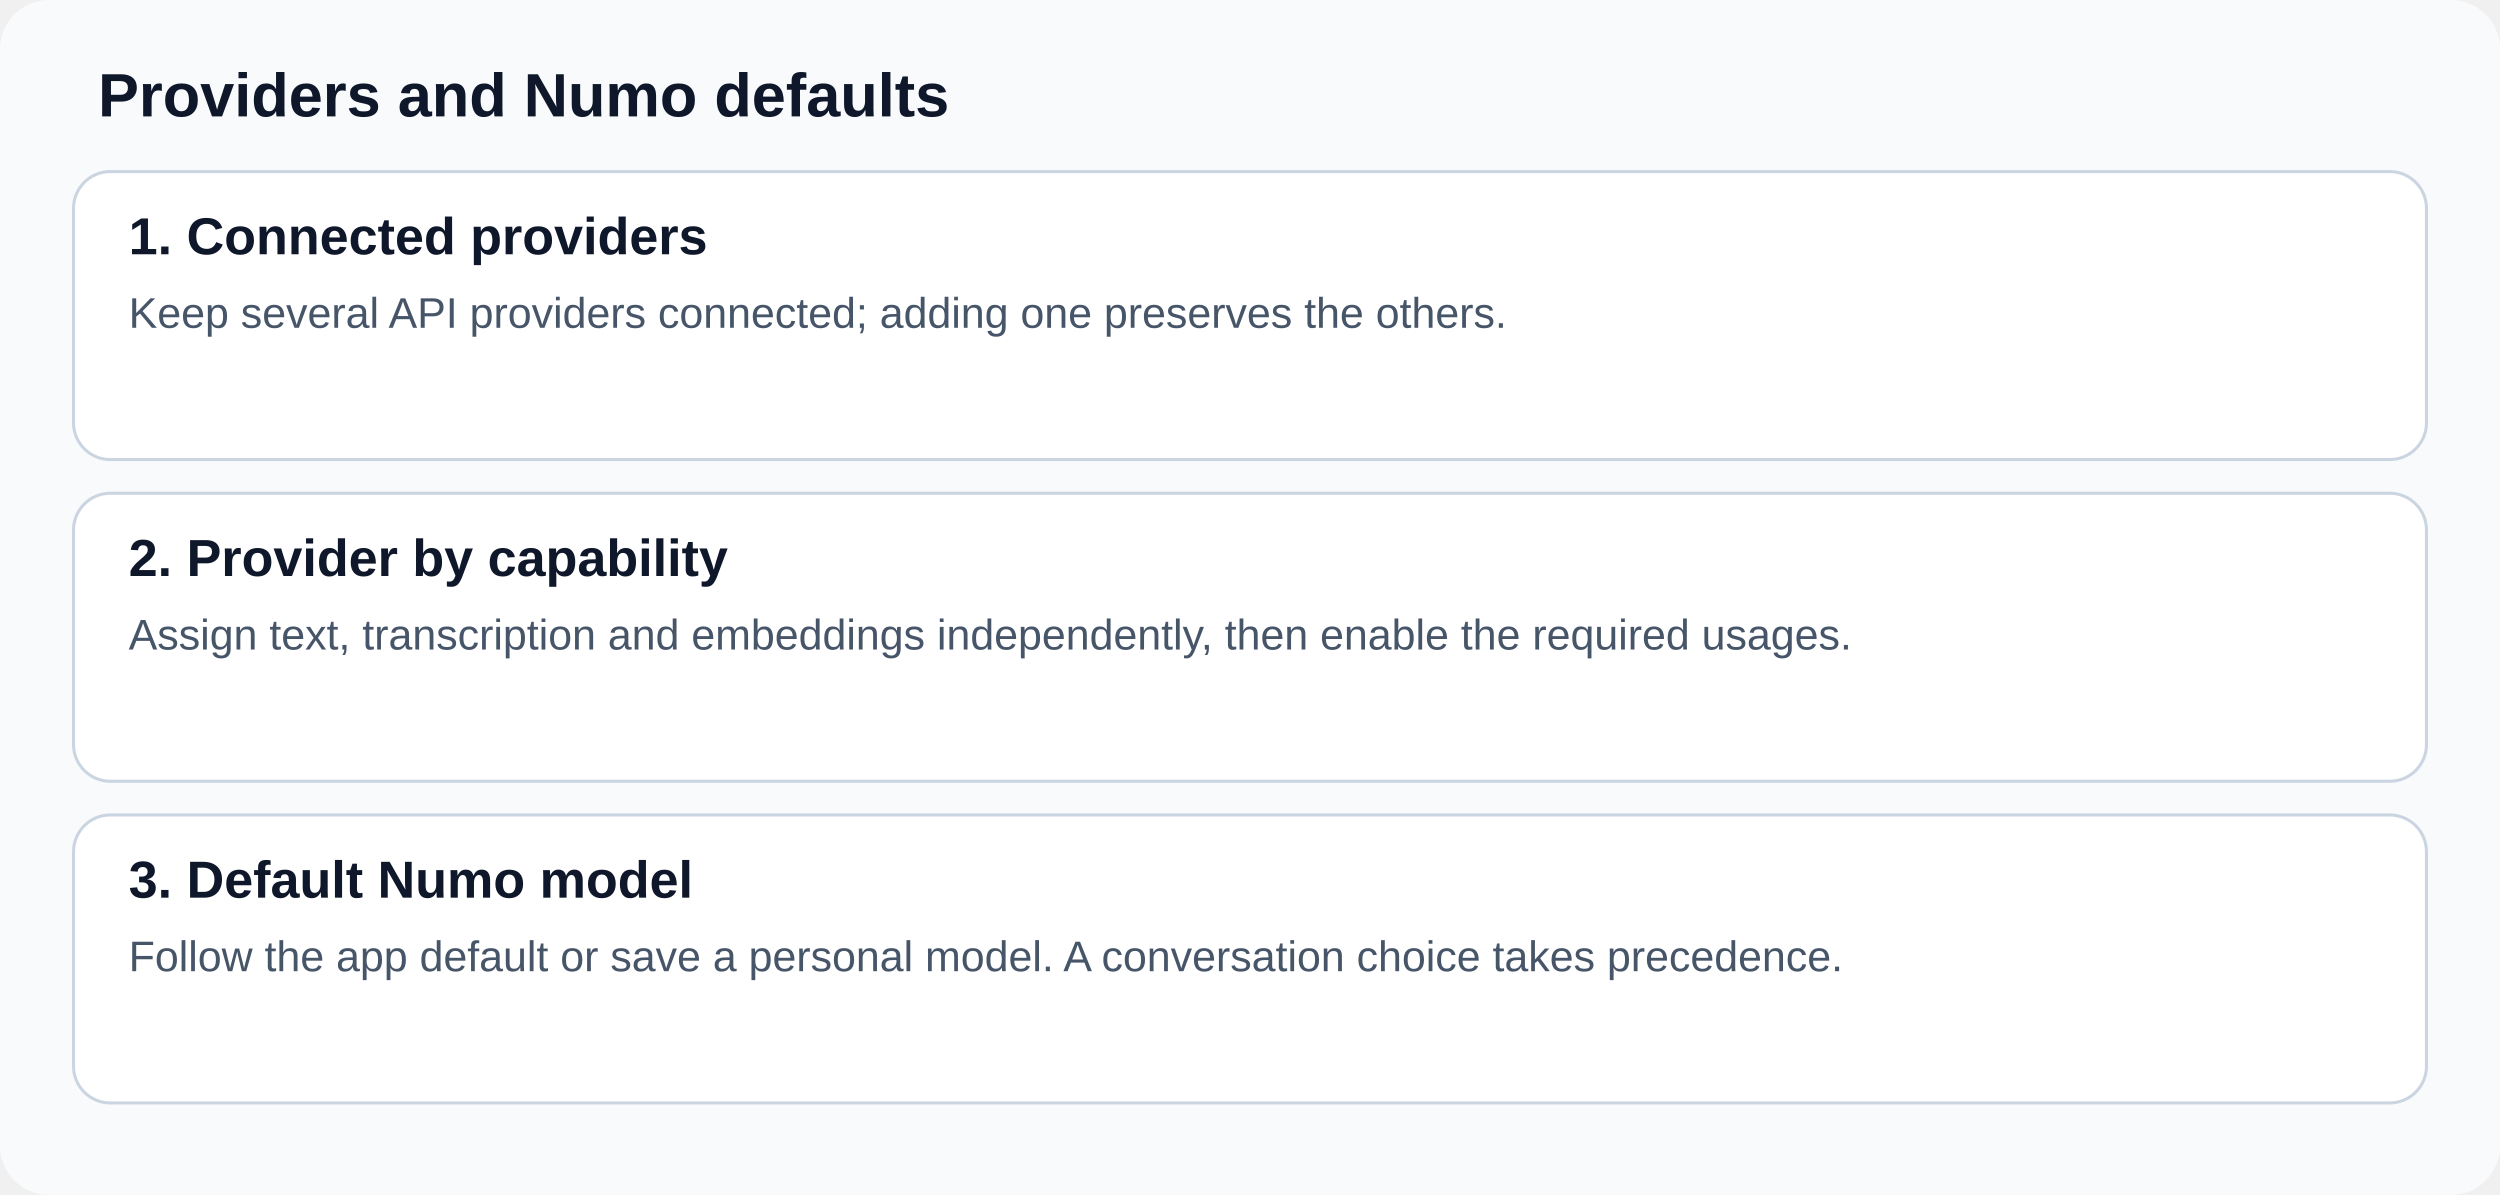
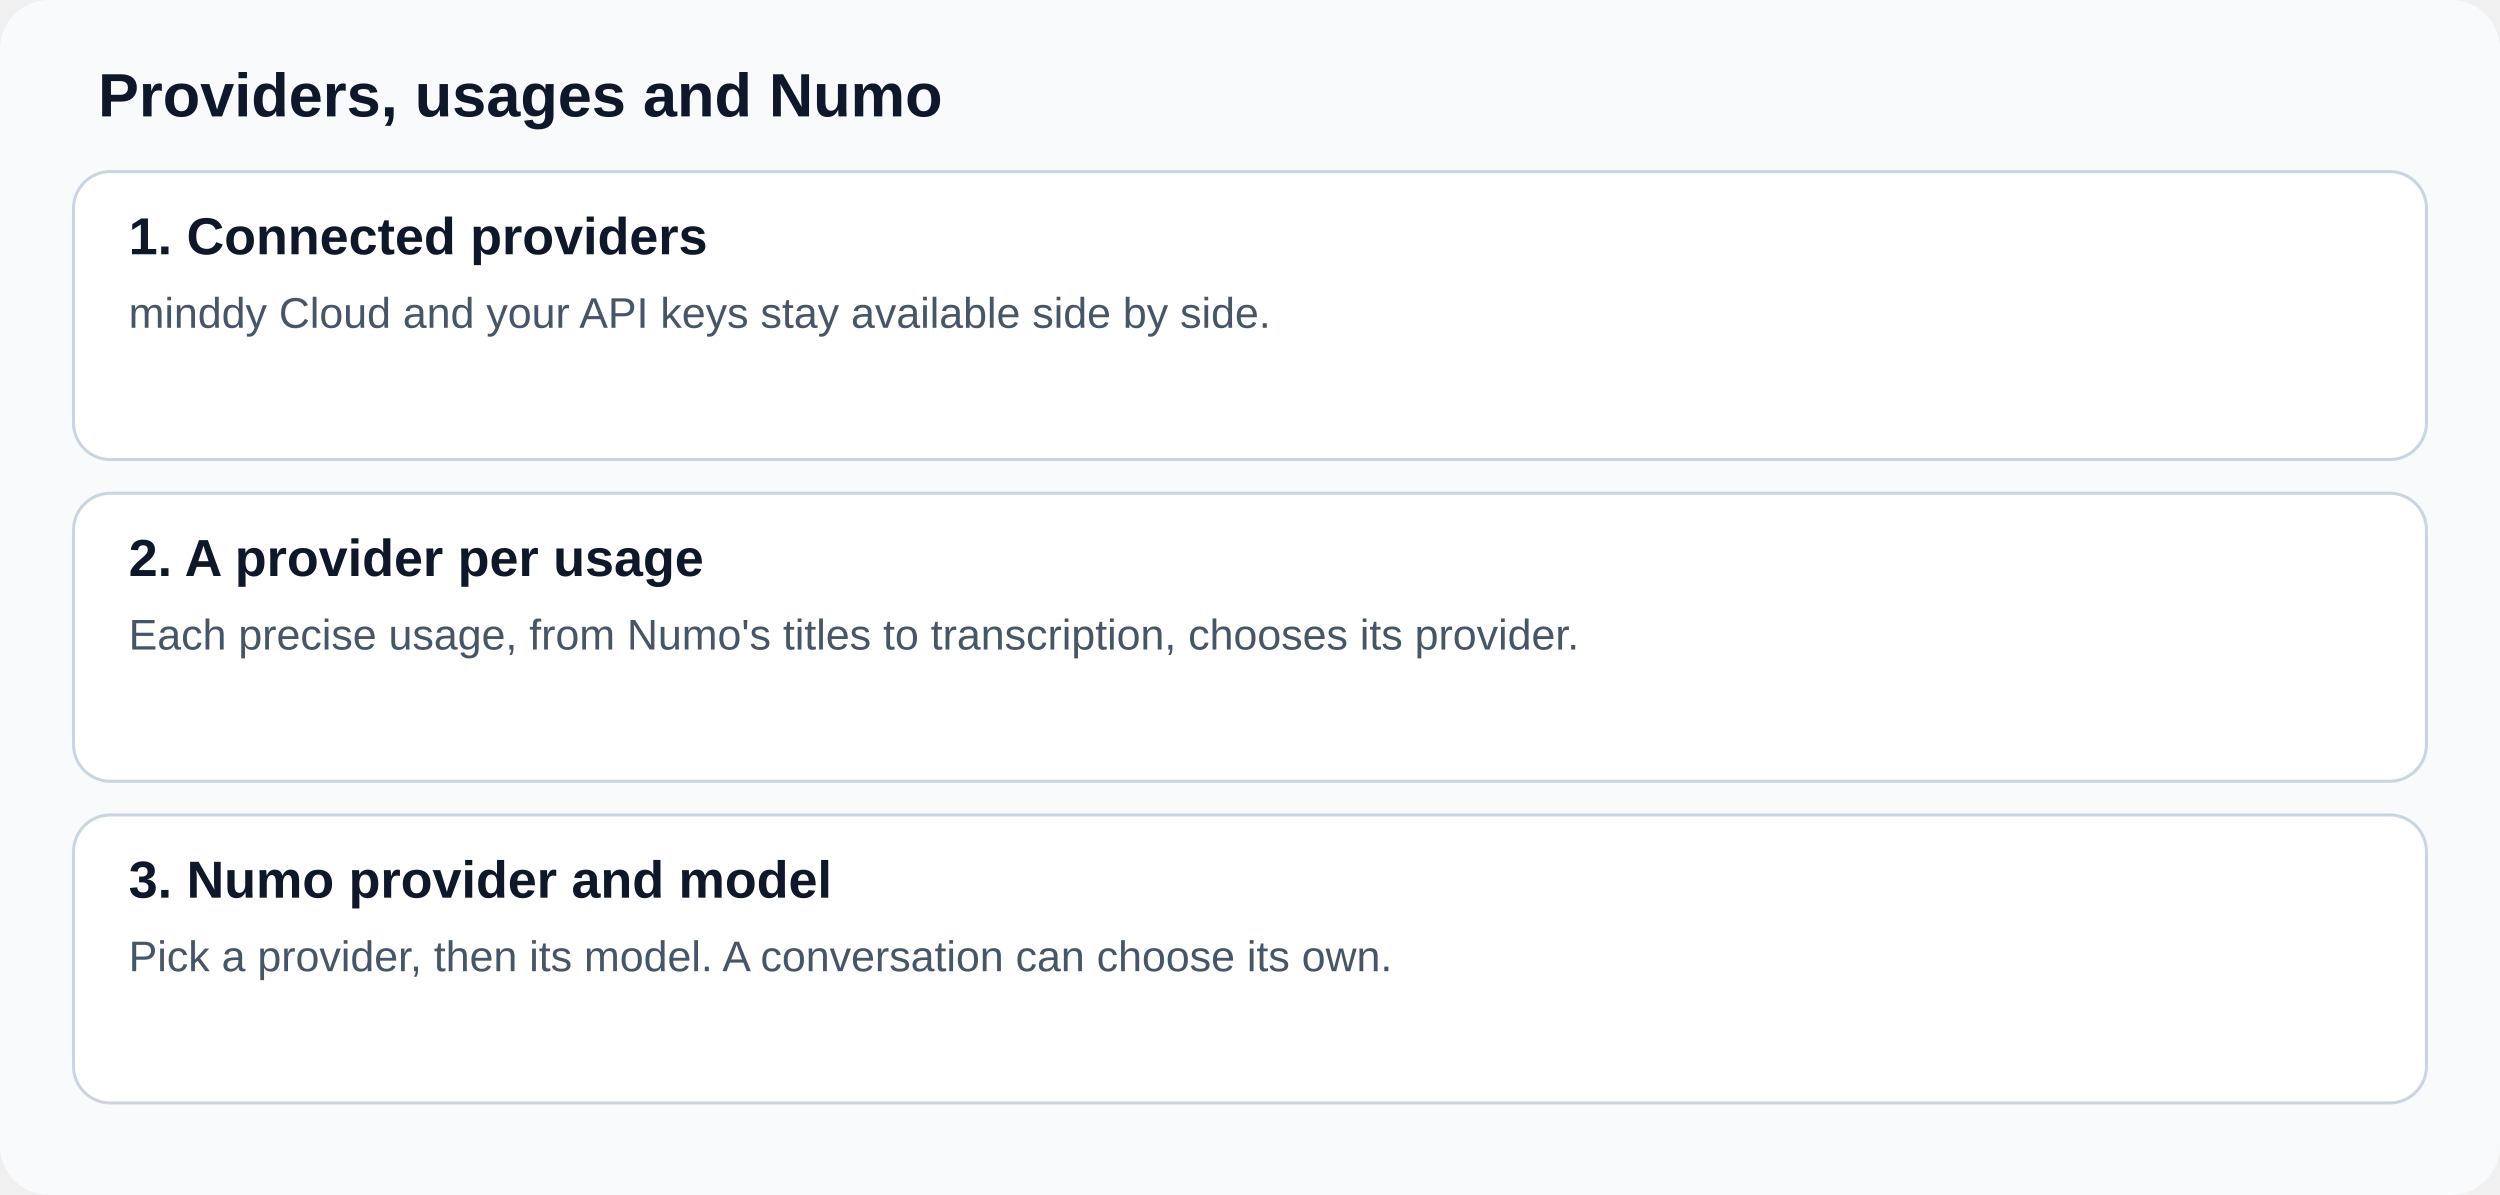
<svg xmlns="http://www.w3.org/2000/svg" width="816" height="390" viewBox="0 0 816 390" role="img" aria-labelledby="title desc">
  <rect width="816" height="390" rx="16" fill="#f8fafc" />
-   <text x="32" y="38" font-family="Arial,sans-serif" font-size="20" font-weight="bold" fill="#0f172a">Providers and Numo defaults</text>
+   <text x="32" y="38" font-family="Arial,sans-serif" font-size="20" font-weight="bold" fill="#0f172a">Providers, usages and Numo</text>
  <rect x="24" y="56" width="768" height="94" rx="12" fill="#fff" stroke="#cbd5e1" />
  <text x="42" y="83" font-family="Arial,sans-serif" font-size="17" font-weight="bold" fill="#0f172a">1. Connected providers</text>
-   <text x="42" y="107" font-family="Arial,sans-serif" font-size="14" fill="#475569">Keep several API providers connected; adding one preserves the others.</text>
+   <text x="42" y="107" font-family="Arial,sans-serif" font-size="14" fill="#475569">minddy Cloud and your API keys stay available side by side.</text>
  <rect x="24" y="161" width="768" height="94" rx="12" fill="#fff" stroke="#cbd5e1" />
-   <text x="42" y="188" font-family="Arial,sans-serif" font-size="17" font-weight="bold" fill="#0f172a">2. Provider by capability</text>
-   <text x="42" y="212" font-family="Arial,sans-serif" font-size="14" fill="#475569">Assign text, transcription and embeddings independently, then enable the required usages.</text>
+   <text x="42" y="188" font-family="Arial,sans-serif" font-size="17" font-weight="bold" fill="#0f172a">2. A provider per usage</text>
+   <text x="42" y="212" font-family="Arial,sans-serif" font-size="14" fill="#475569">Each precise usage, from Numo's titles to transcription, chooses its provider.</text>
  <rect x="24" y="266" width="768" height="94" rx="12" fill="#fff" stroke="#cbd5e1" />
-   <text x="42" y="293" font-family="Arial,sans-serif" font-size="17" font-weight="bold" fill="#0f172a">3. Default Numo model</text>
-   <text x="42" y="317" font-family="Arial,sans-serif" font-size="14" fill="#475569">Follow the app default or save a personal model. A conversation choice takes precedence.</text>
+   <text x="42" y="293" font-family="Arial,sans-serif" font-size="17" font-weight="bold" fill="#0f172a">3. Numo provider and model</text>
+   <text x="42" y="317" font-family="Arial,sans-serif" font-size="14" fill="#475569">Pick a provider, then its model. A conversation can choose its own.</text>
</svg>
